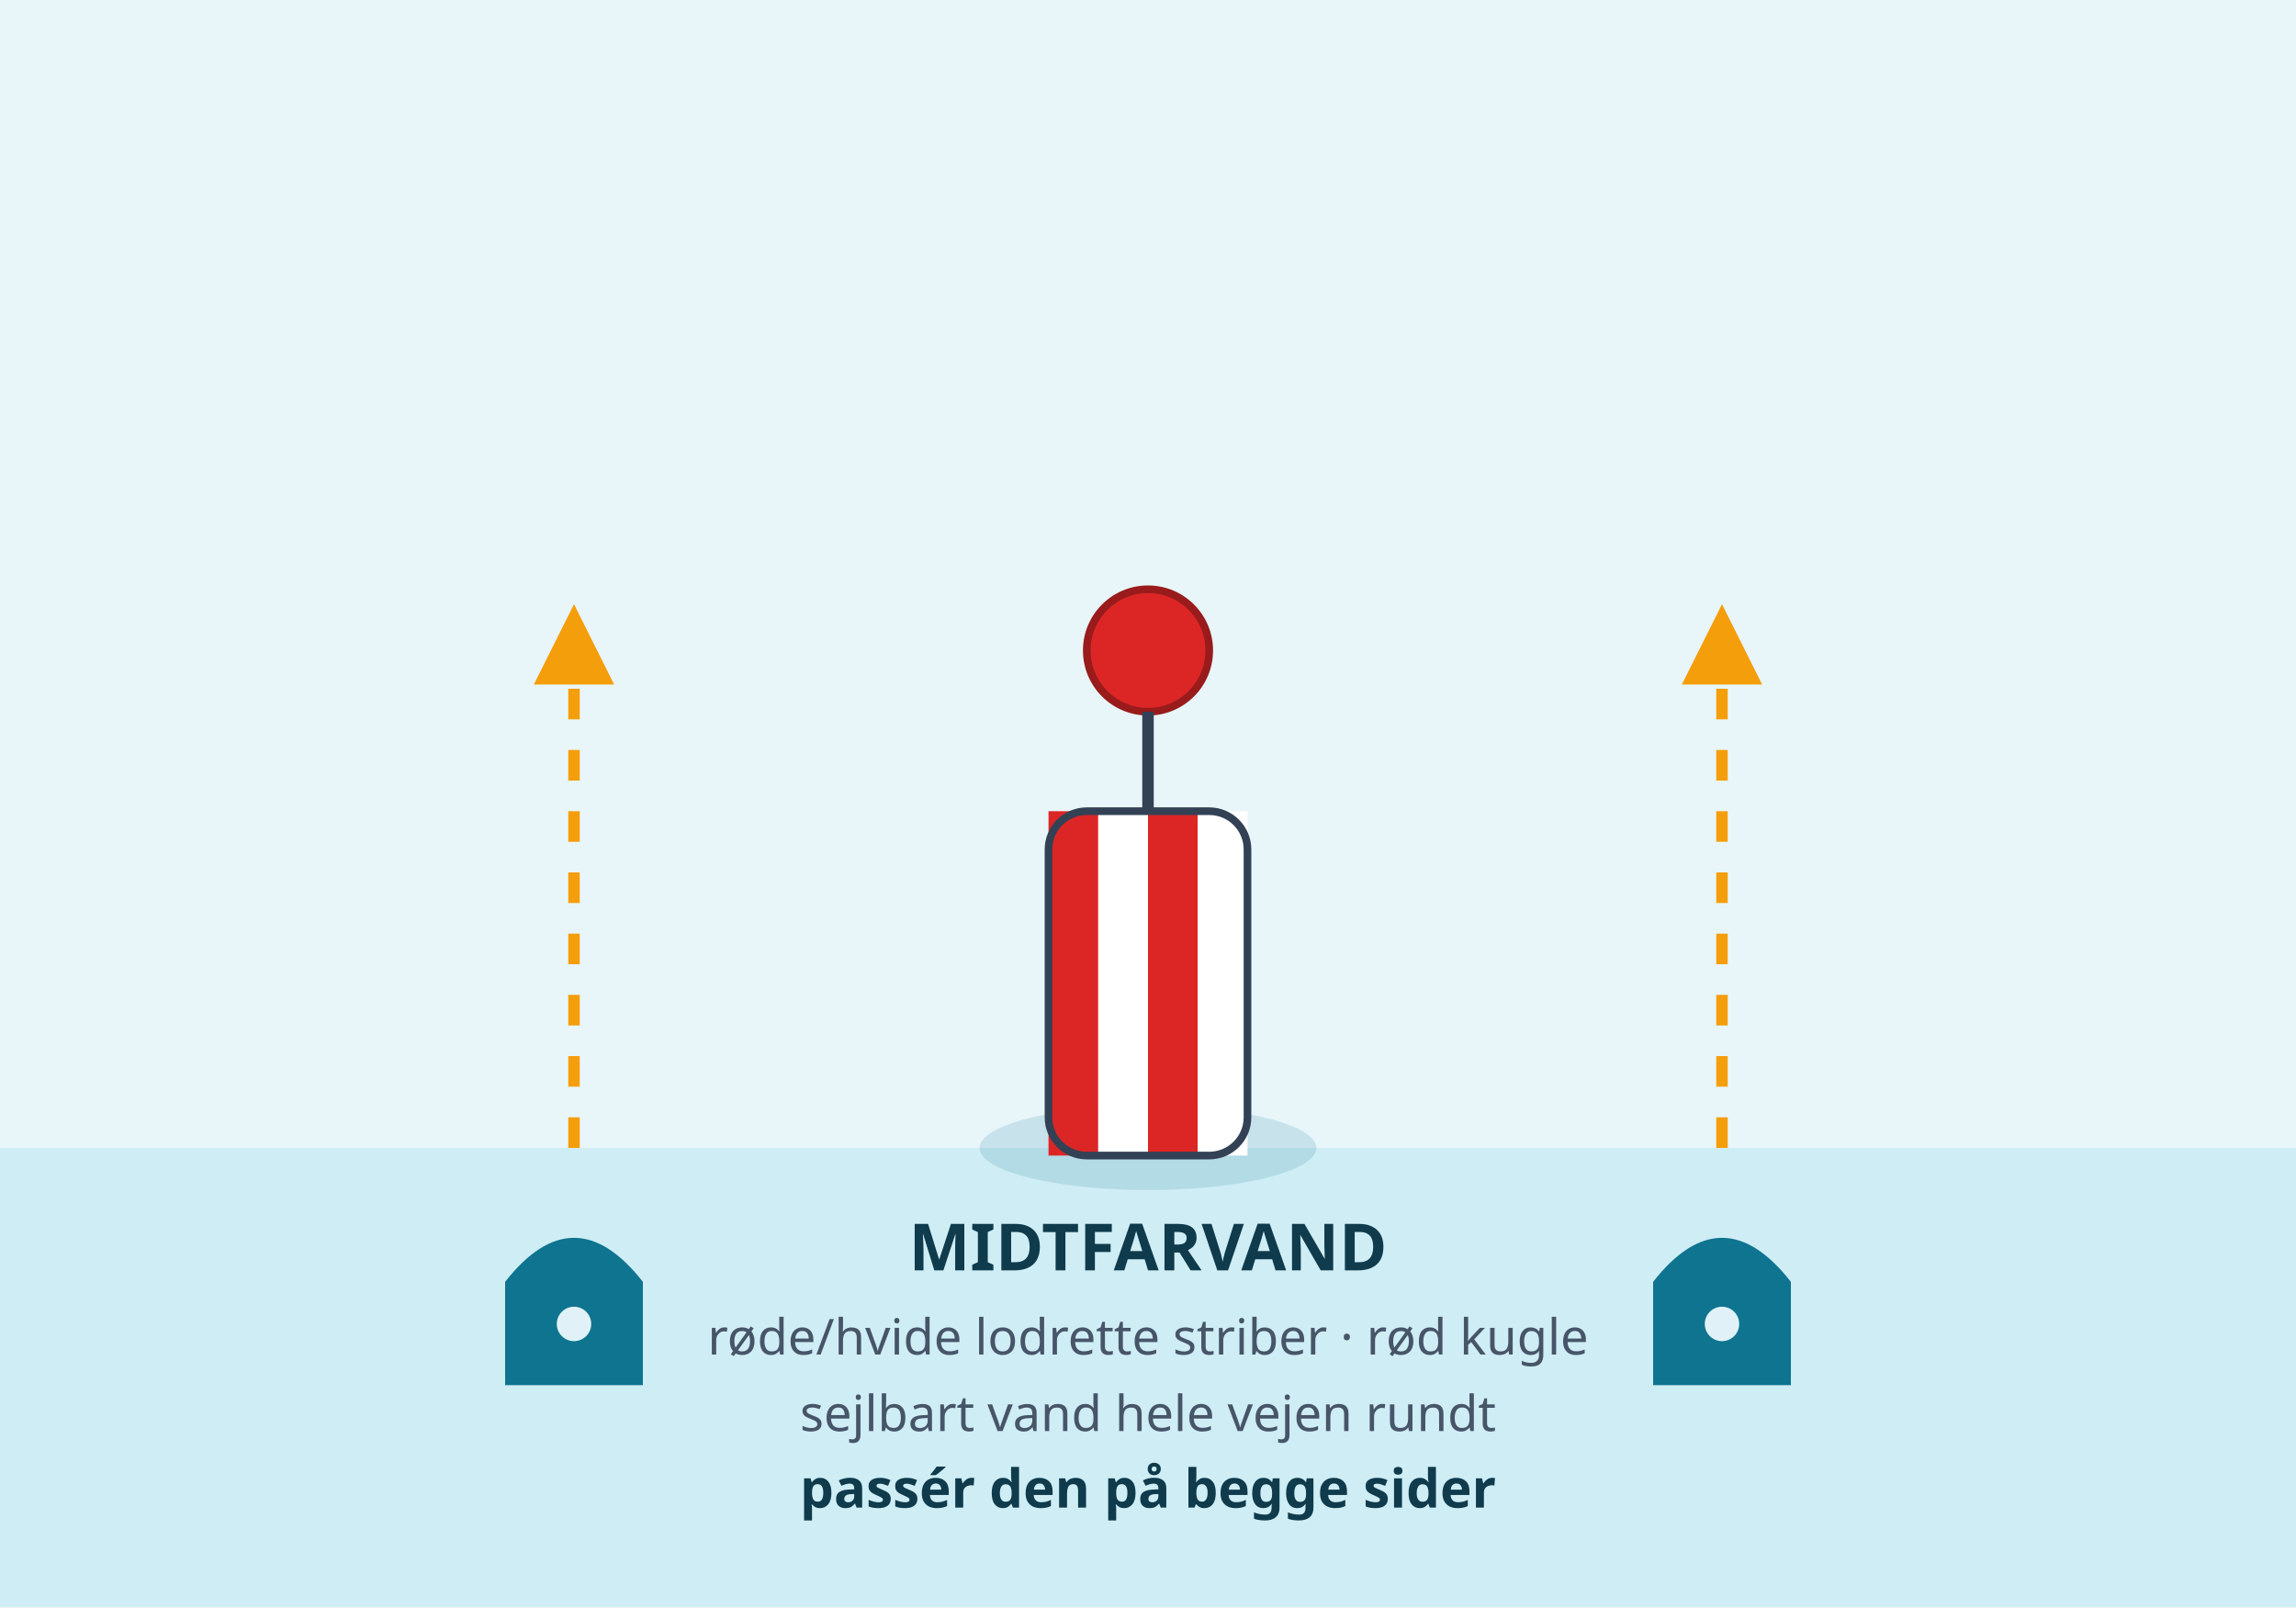
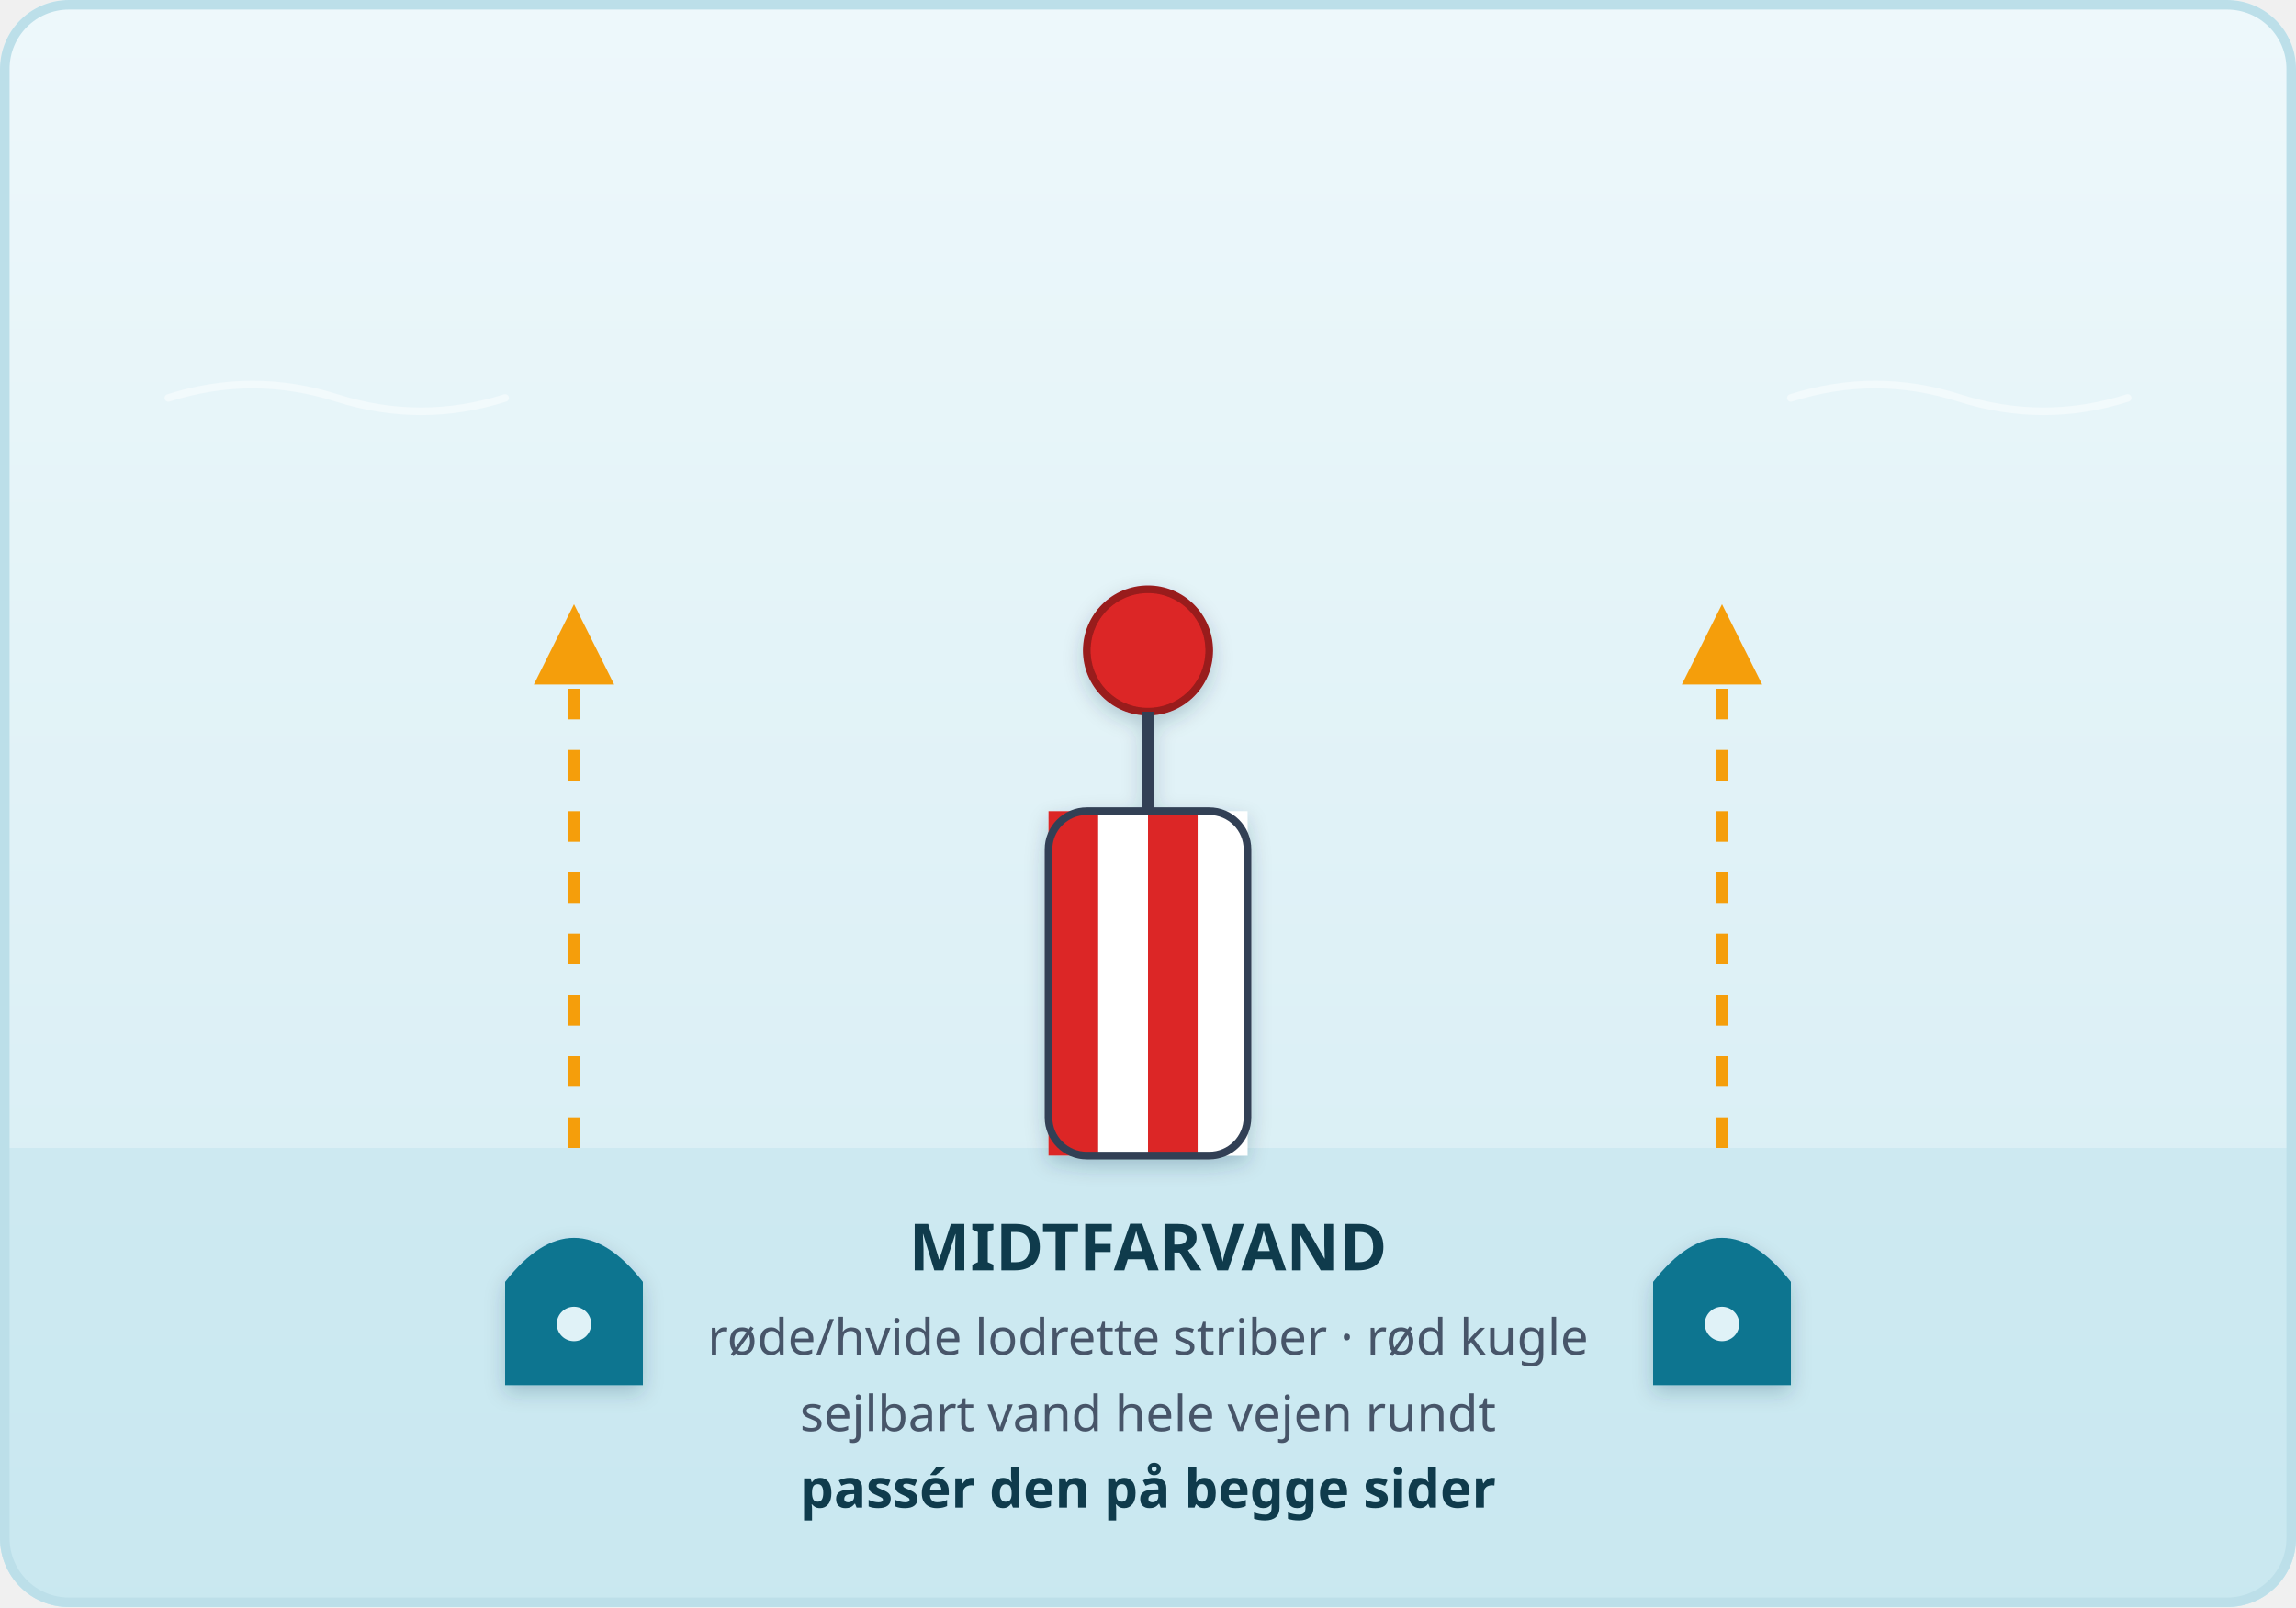
<svg xmlns="http://www.w3.org/2000/svg" viewBox="0 0 600 420" font-family="system-ui, sans-serif" role="img" aria-label="Midtfarvandsafmærkning: en bøje med røde og hvide lodrette striber og én rød kugle som topbetegnelse. Der er sejlbart vand hele vejen rundt, så du kan passere den på begge sider, her vist med en båd på hver side">
-   <rect width="600" height="420" fill="#e8f6fa" />
-   <rect y="300" width="600" height="120" fill="#bae5ef" opacity="0.55" />
  <defs>
+     <linearGradient id="vand" x1="0" y1="0" x2="0" y2="1">
+       <stop offset="0" stop-color="#eef8fb" />
+       <stop offset="1" stop-color="#d3ecf3" />
+     </linearGradient>
+     <clipPath id="kort">
+       <rect width="600" height="420" rx="18" />
+     </clipPath>
+     <filter id="skygge" x="-30%" y="-30%" width="160%" height="160%">
+       <feDropShadow dx="0" dy="2" stdDeviation="2.5" flood-color="#0f3b4c" flood-opacity="0.22" />
+     </filter>
    <marker id="pil" viewBox="0 0 10 10" refX="9" refY="5" markerWidth="7" markerHeight="7" orient="auto-start-reverse">
      <path d="M 0 0 L 10 5 L 0 10 Z" fill="#f59e0b" />
    </marker>
  </defs>
-   <line x1="150" y1="300" x2="150" y2="160" stroke="#f59e0b" stroke-width="3" stroke-dasharray="8 8" marker-end="url(#pil)" />
-   <g transform="translate(150 340)">
-     <path d="M -18 22 L 18 22 L 18 -5 Q 0 -28 -18 -5 Z" fill="#0e7490" />
-     <circle cx="0" cy="6" r="4.5" fill="#e0f2f7" />
+   <g clip-path="url(#kort)">
+     <rect width="600" height="420" fill="url(#vand)" />
+     <rect y="300" width="600" height="120" fill="#bfe3ee" opacity="0.5" />
+     <g stroke="#ffffff" stroke-width="2" opacity="0.45" fill="none" stroke-linecap="round">
+       <path d="M 44 104 q 22 -7 44 0 t 44 0" />
+       <path d="M 468 104 q 22 -7 44 0 t 44 0" />
+     </g>
+     <line x1="150" y1="300" x2="150" y2="160" stroke="#f59e0b" stroke-width="3" stroke-dasharray="8 8" marker-end="url(#pil)" />
+     <g filter="url(#skygge)" transform="translate(150 340)">
+       <path d="M -18 22 L 18 22 L 18 -5 Q 0 -28 -18 -5 Z" fill="#0e7490" />
+       <circle cx="0" cy="6" r="4.5" fill="#e0f2f7" />
+     </g>
+     <line x1="450" y1="300" x2="450" y2="160" stroke="#f59e0b" stroke-width="3" stroke-dasharray="8 8" marker-end="url(#pil)" />
+     <g filter="url(#skygge)" transform="translate(450 340)">
+       <path d="M -18 22 L 18 22 L 18 -5 Q 0 -28 -18 -5 Z" fill="#0e7490" />
+       <circle cx="0" cy="6" r="4.5" fill="#e0f2f7" />
+     </g>
+     <g filter="url(#skygge)">
+       <circle cx="300" cy="170" r="16" fill="#dc2626" stroke="#991b1b" stroke-width="2" />
+       <line x1="300" y1="186" x2="300" y2="212" stroke="#334155" stroke-width="3" />
+       <rect x="274" y="212" width="13" height="90" fill="#dc2626" />
+       <rect x="287" y="212" width="13" height="90" fill="#ffffff" />
+       <rect x="300" y="212" width="13" height="90" fill="#dc2626" />
+       <rect x="313" y="212" width="13" height="90" fill="#ffffff" />
+       <rect x="274" y="212" width="52" height="90" rx="10" fill="none" stroke="#334155" stroke-width="2" />
+     </g>
+     <text x="300" y="332" text-anchor="middle" fill="#0f3b4c" font-size="17" font-weight="800">MIDTFARVAND</text>
+     <text x="300" y="354" text-anchor="middle" fill="#475569" font-size="13">røde/hvide lodrette striber · rød kugle</text>
+     <text x="300" y="374" text-anchor="middle" fill="#475569" font-size="13">sejlbart vand hele vejen rundt</text>
+     <text x="300" y="394" text-anchor="middle" fill="#0f3b4c" font-size="14" font-weight="700">passér den på begge sider</text>
  </g>
-   <line x1="450" y1="300" x2="450" y2="160" stroke="#f59e0b" stroke-width="3" stroke-dasharray="8 8" marker-end="url(#pil)" />
-   <g transform="translate(450 340)">
-     <path d="M -18 22 L 18 22 L 18 -5 Q 0 -28 -18 -5 Z" fill="#0e7490" />
-     <circle cx="0" cy="6" r="4.5" fill="#e0f2f7" />
-   </g>
-   <ellipse cx="300" cy="300" rx="44" ry="11" fill="#0e7490" opacity="0.15" />
-   <circle cx="300" cy="170" r="16" fill="#dc2626" stroke="#991b1b" stroke-width="2" />
-   <line x1="300" y1="186" x2="300" y2="212" stroke="#334155" stroke-width="3" />
-   <rect x="274" y="212" width="13" height="90" fill="#dc2626" />
-   <rect x="287" y="212" width="13" height="90" fill="#ffffff" />
-   <rect x="300" y="212" width="13" height="90" fill="#dc2626" />
-   <rect x="313" y="212" width="13" height="90" fill="#ffffff" />
-   <rect x="274" y="212" width="52" height="90" rx="10" fill="none" stroke="#334155" stroke-width="2" />
-   <text x="300" y="332" text-anchor="middle" fill="#0f3b4c" font-size="17" font-weight="800">MIDTFARVAND</text>
-   <text x="300" y="354" text-anchor="middle" fill="#475569" font-size="13">røde/hvide lodrette striber · rød kugle</text>
-   <text x="300" y="374" text-anchor="middle" fill="#475569" font-size="13">sejlbart vand hele vejen rundt</text>
-   <text x="300" y="394" text-anchor="middle" fill="#0f3b4c" font-size="14" font-weight="700">passér den på begge sider</text>
+   <rect x="1.25" y="1.25" width="597.5" height="417.5" rx="16.75" fill="none" stroke="#bcdfe9" stroke-width="2.5" />
</svg>
